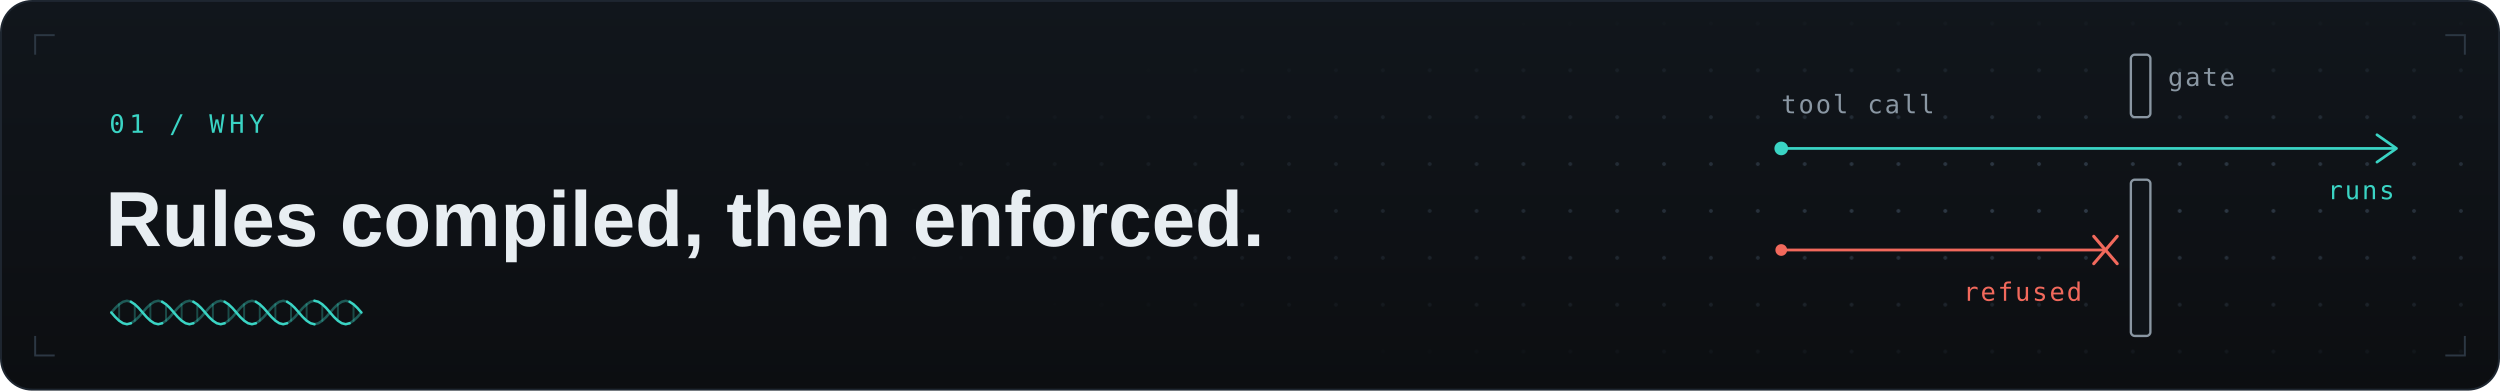
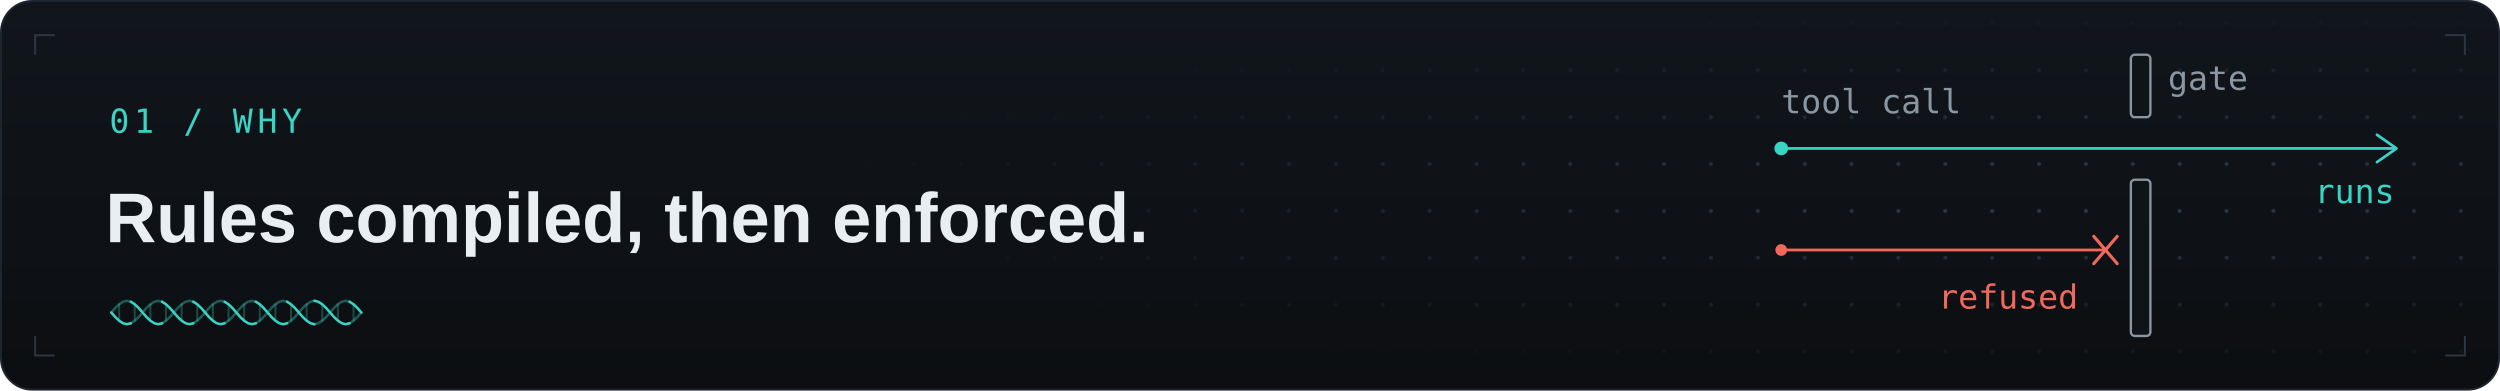
<svg xmlns="http://www.w3.org/2000/svg" viewBox="0 0 1280 200" width="1280" height="200" role="img" aria-label="Why Geneseed — rules compiled, then enforced: one tool call passes the gate, one is refused">
  <style>
.w{font-family:"Segoe UI", -apple-system, "Helvetica Neue", Arial, sans-serif;fill:#E8EEF2}
.m{font-family:ui-monospace, SFMono-Regular, Menlo, Consolas, monospace}
- .gl,.pu{fill:none;stroke:#B6F5EC;stroke-linecap:round;opacity:0}
- .gl{stroke-width:2;stroke-dasharray:7 193;stroke-dashoffset:9}
- .pu{stroke-width:1.6;stroke-dasharray:3 197;stroke-dashoffset:5}
+ .pu{fill:none;stroke:#B6F5EC;stroke-linecap:round;opacity:0;stroke-width:1.6;stroke-dasharray:3 197;stroke-dashoffset:5}
@media (prefers-reduced-motion:no-preference){
- .gl{opacity:.9;animation:run 7s linear infinite}
.pu{opacity:.95;animation:run 4.5s cubic-bezier(.4,0,.3,1) infinite}
- .d1{animation-delay:.5s}.d2{animation-delay:1s}.d3{animation-delay:1.5s}.d4{animation-delay:2s}
- .rp{animation:rip 3.6s ease-out infinite}
- .bl{animation:bl 1.2s steps(1) infinite}
+ .d2{animation-delay:1s}
@keyframes run{to{stroke-dashoffset:-102}}
- @keyframes rip{0%,100%{opacity:1}50%{opacity:.35}}
- @keyframes bl{50%{opacity:0}}
}
</style>
  <defs>
    <linearGradient id="bg" x1="0" y1="0" x2="0" y2="1">
      <stop offset="0" stop-color="#11161C" />
      <stop offset="1" stop-color="#0C0E11" />
    </linearGradient>
    <pattern id="dots" width="24" height="24" patternUnits="userSpaceOnUse">
      <circle cx="12" cy="12" r="1" fill="#303C49" />
    </pattern>
    <radialGradient id="fade" cx="0.83" cy="0.5" r="0.5">
      <stop offset="0" stop-color="#fff" />
      <stop offset="1" stop-color="#fff" stop-opacity="0" />
    </radialGradient>
    <mask id="mk">
      <rect width="1280" height="200" fill="url(#fade)" />
    </mask>
  </defs>
  <rect x=".5" y=".5" width="1279" height="199" rx="16" fill="url(#bg)" stroke="#1E2630" />
  <rect width="1280" height="200" fill="url(#dots)" mask="url(#mk)" />
  <path d="M28,18H18V28M1252,18H1262V28M28,182H18V172M1252,182H1262V172" fill="none" stroke="#2C3743" />
-   <text class="m" x="56" y="68" font-size="13" fill="#3AD4C4" letter-spacing="2.4">01 / WHY</text>
-   <text class="w" x="54" y="126" font-size="40" font-weight="600">Rules compiled, then enforced.</text>
+   <text class="m" x="56" y="68" font-size="17" fill="#3AD4C4" letter-spacing="2.4">01 / WHY</text>
+   <text class="w" x="54" y="124" font-size="36" font-weight="600">Rules compiled, then enforced.</text>
  <g fill="none" stroke="#3AD4C4" stroke-linecap="round" stroke-linejoin="round">
    <path d="M61,164.2L61,155.8M69,164.2L69,155.8M77,155.8L77,164.2M85,155.8L85,164.2M93,164.2L93,155.8M101,164.2L101,155.8M109,155.8L109,164.2M117,155.8L117,164.2M125,164.2L125,155.8M133,164.2L133,155.8M141,155.8L141,164.2M149,155.8L149,164.2M157,164.2L157,155.8M165,164.2L165,155.8M173,155.8L173,164.2M181,155.8L181,164.2" stroke-width="1" opacity=".3" />
    <g stroke-width="1.3">
      <path d="M57,160L59,162.3L61,164.2L63,165.5L65,166L67,165.5" opacity="1" />
      <path d="M67,165.5L69,164.2L71,162.3L73,160L75,157.7L77,155.8L79,154.5L81,154L83,154.5" opacity="0.38" />
      <path d="M83,154.5L85,155.8L87,157.7L89,160L91,162.3L93,164.2L95,165.5L97,166L99,165.5" opacity="1" />
      <path d="M99,165.5L101,164.2L103,162.3L105,160L107,157.7L109,155.8L111,154.5L113,154L115,154.5" opacity="0.38" />
      <path d="M115,154.5L117,155.8L119,157.7L121,160L123,162.3L125,164.2L127,165.5L129,166L131,165.5" opacity="1" />
      <path d="M131,165.5L133,164.2L135,162.3L137,160L139,157.7L141,155.8L143,154.5L145,154L147,154.5" opacity="0.38" />
      <path d="M147,154.5L149,155.8L151,157.7L153,160L155,162.3L157,164.2L159,165.5L161,166" opacity="1" />
      <path d="M161,166L163,165.5L165,164.2L167,162.3L169,160L171,157.7L173,155.8L175,154.5L177,154L179,154.5" opacity="0.38" />
      <path d="M179,154.5L181,155.8L183,157.7L185,160" opacity="1" />
      <path d="M57,160L59,157.7L61,155.8L63,154.5L65,154L67,154.5" opacity="0.38" />
      <path d="M67,154.5L69,155.8L71,157.7L73,160L75,162.3L77,164.2L79,165.5L81,166L83,165.5" opacity="1" />
      <path d="M83,165.5L85,164.2L87,162.3L89,160L91,157.7L93,155.8L95,154.5L97,154L99,154.5" opacity="0.38" />
      <path d="M99,154.5L101,155.8L103,157.7L105,160L107,162.3L109,164.2L111,165.5L113,166L115,165.5" opacity="1" />
      <path d="M115,165.5L117,164.2L119,162.3L121,160L123,157.7L125,155.8L127,154.5L129,154L131,154.5" opacity="0.38" />
      <path d="M131,154.5L133,155.8L135,157.7L137,160L139,162.3L141,164.2L143,165.5L145,166L147,165.5" opacity="1" />
      <path d="M147,165.5L149,164.2L151,162.3L153,160L155,157.7L157,155.8L159,154.5L161,154" opacity="0.38" />
      <path d="M161,154L163,154.5L165,155.8L167,157.7L169,160L171,162.3L173,164.2L175,165.5L177,166L179,165.5" opacity="1" />
      <path d="M179,165.5L181,164.2L183,162.3L185,160" opacity="0.38" />
    </g>
  </g>
  <defs>
    <path id="a0" pathLength="100" d="M912,76H1226" />
    <path id="a1" pathLength="100" d="M912,128H1078" />
  </defs>
  <g fill="none" stroke-width="1.4" stroke="#3AD4C4" stroke-linecap="round" stroke-linejoin="round">
    <use href="#a0" />
    <path d="M1217,69l10,7l-10,7" />
  </g>
  <g fill="none" stroke="#F2695C" stroke-width="1.4" stroke-linecap="round">
    <use href="#a1" />
    <path d="M1072,121l12,14M1084,121l-12,14" stroke-width="1.6" />
  </g>
  <use href="#a0" class="pu" />
  <use href="#a1" class="pu d2" style="stroke:#FBC4BD" />
  <g fill="#0F1419" stroke="#8A97A3" stroke-width="1.2">
    <rect x="1091" y="28" width="10" height="32" rx="2" />
    <rect x="1091" y="92" width="10" height="80" rx="2" />
  </g>
  <circle cx="912" cy="76" r="3.5" fill="#3AD4C4" />
  <circle cx="912" cy="128" r="3" fill="#F2695C" />
-   <text class="m" x="1110" y="44" font-size="13" fill="#8A97A3" letter-spacing="1" text-anchor="start">gate</text>
-   <text class="m" x="912" y="58" font-size="13" fill="#8A97A3" letter-spacing="1" text-anchor="start">tool call</text>
-   <text class="m" x="1226" y="102" font-size="13" fill="#3AD4C4" letter-spacing="1" text-anchor="end">runs</text>
-   <text class="m" x="1066" y="154" font-size="13" fill="#F2695C" letter-spacing="1" text-anchor="end">refused</text>
+   <text class="m" x="1110" y="46" font-size="17" fill="#8A97A3" text-anchor="start">gate</text>
+   <text class="m" x="912" y="58" font-size="17" fill="#8A97A3" text-anchor="start">tool call</text>
+   <text class="m" x="1226" y="104" font-size="17" fill="#3AD4C4" text-anchor="end">runs</text>
+   <text class="m" x="1064" y="158" font-size="17" fill="#F2695C" text-anchor="end">refused</text>
</svg>
